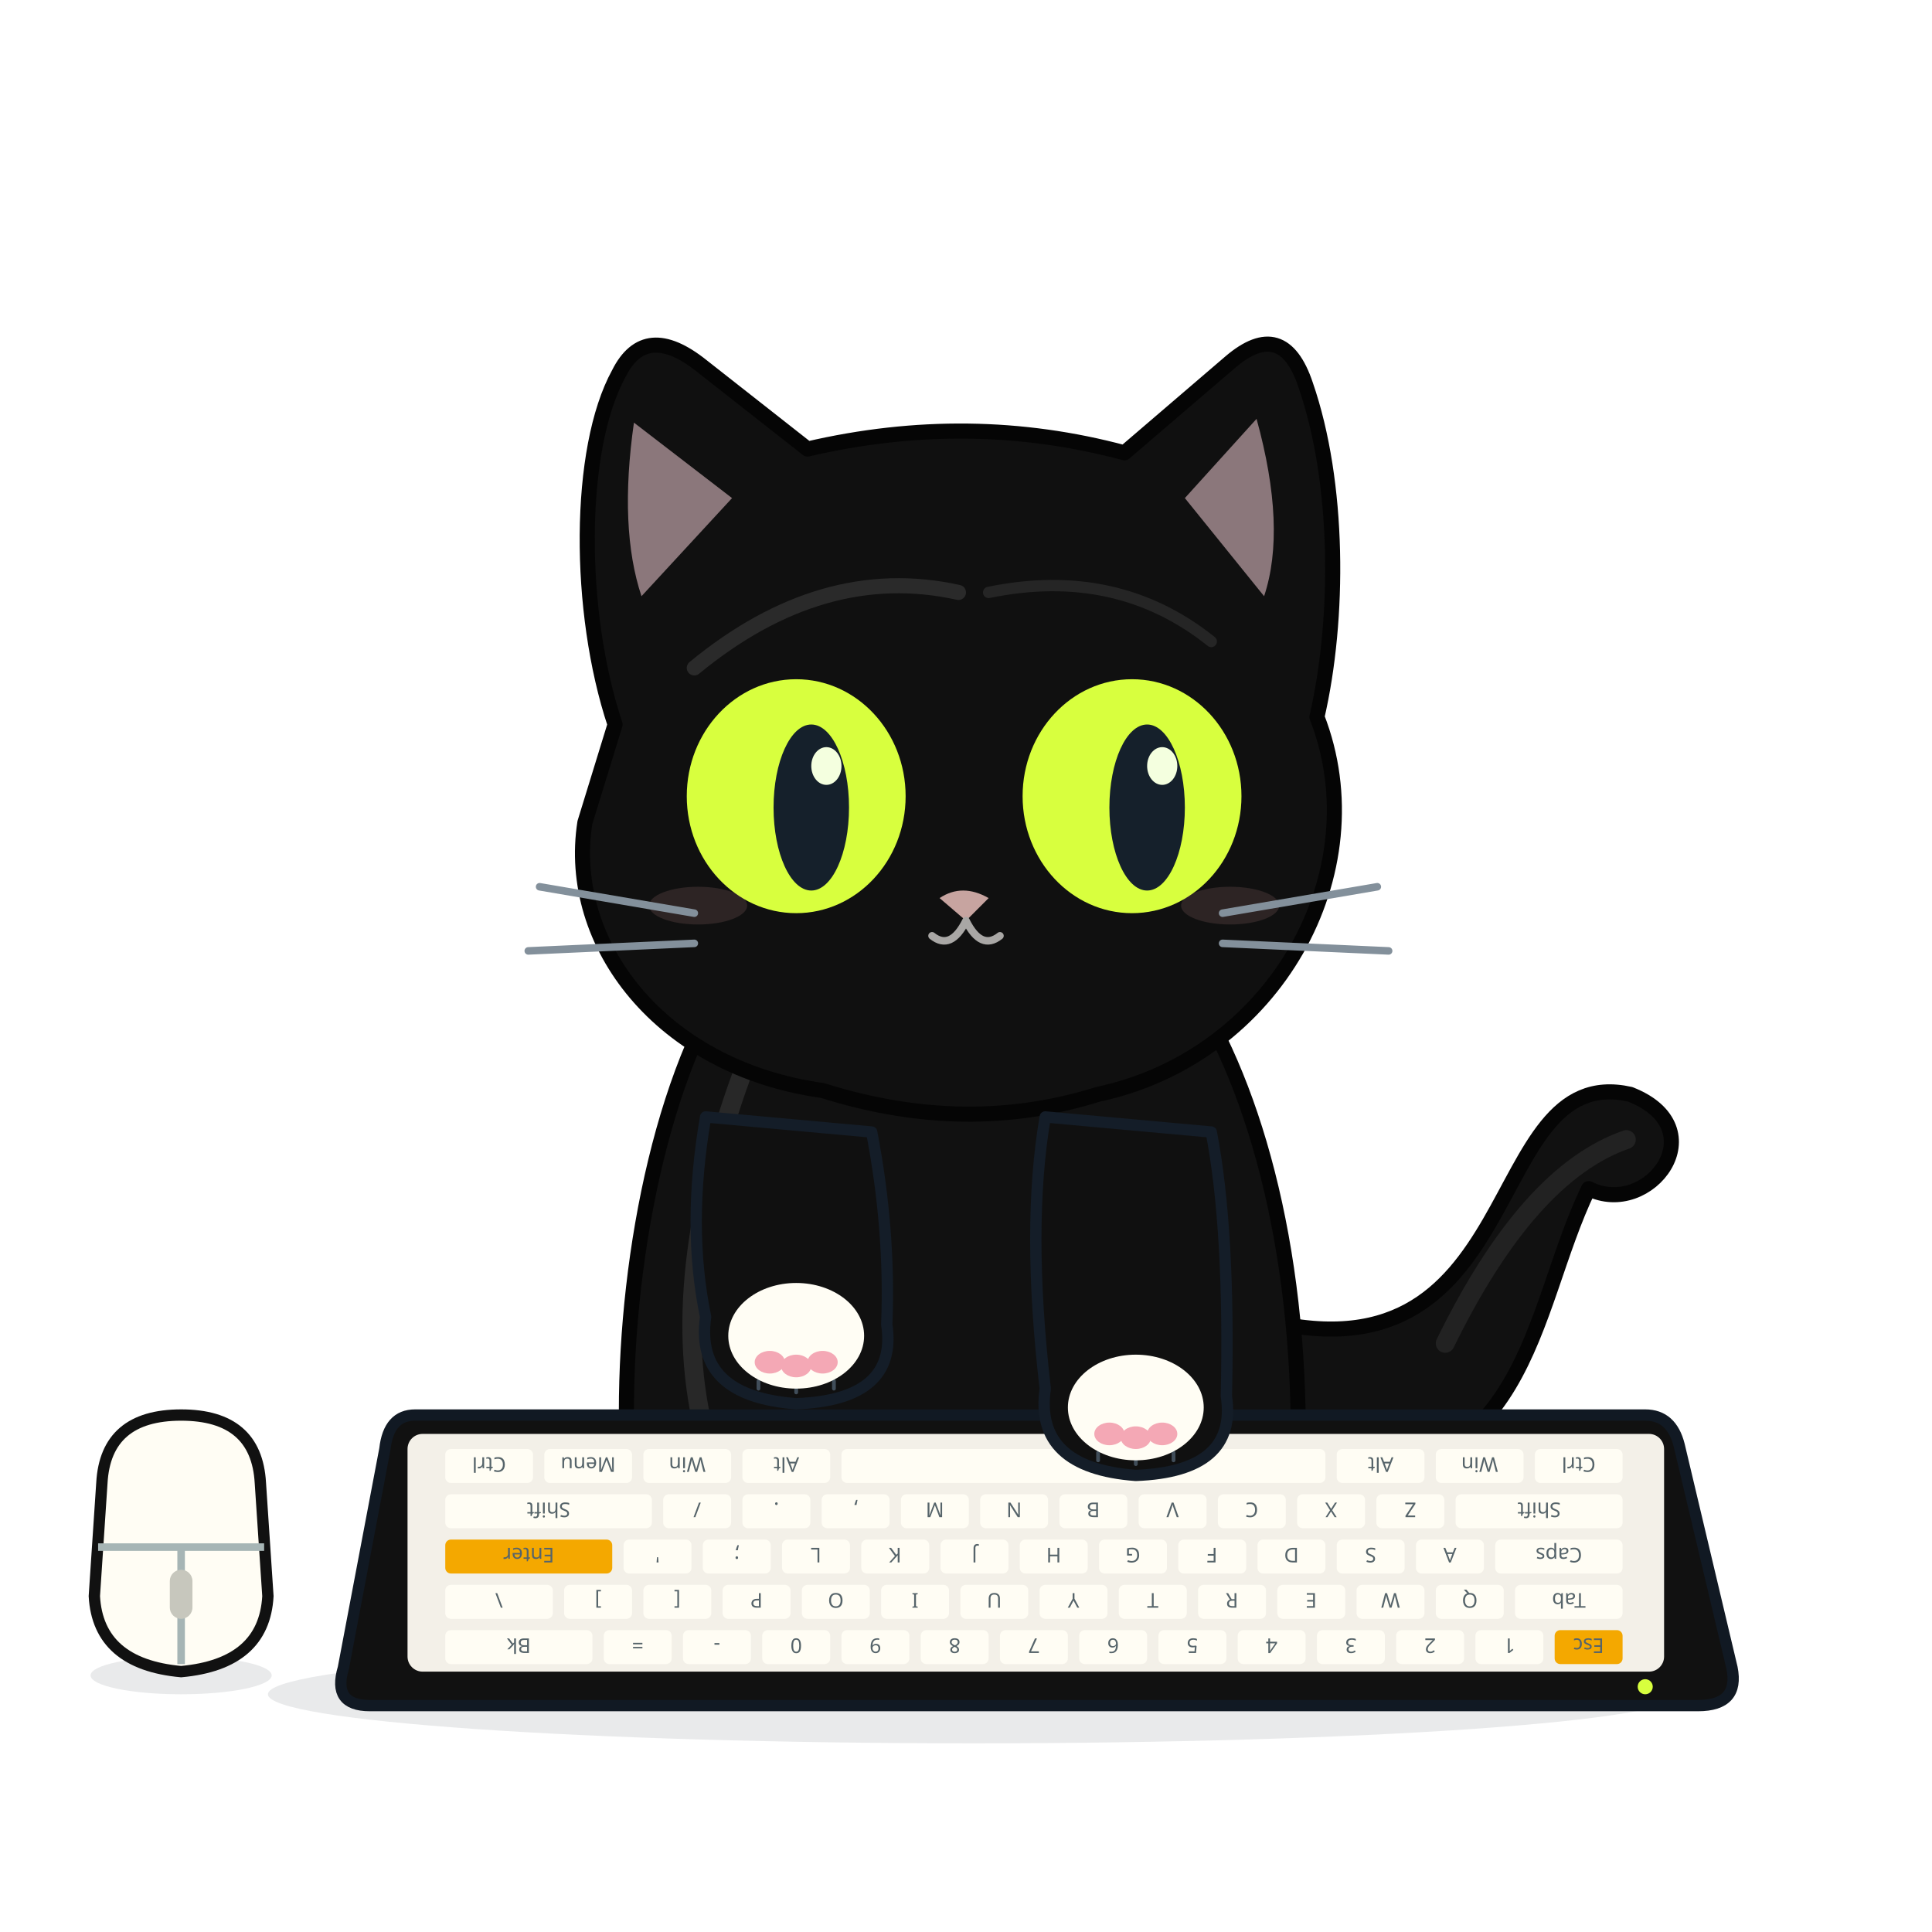
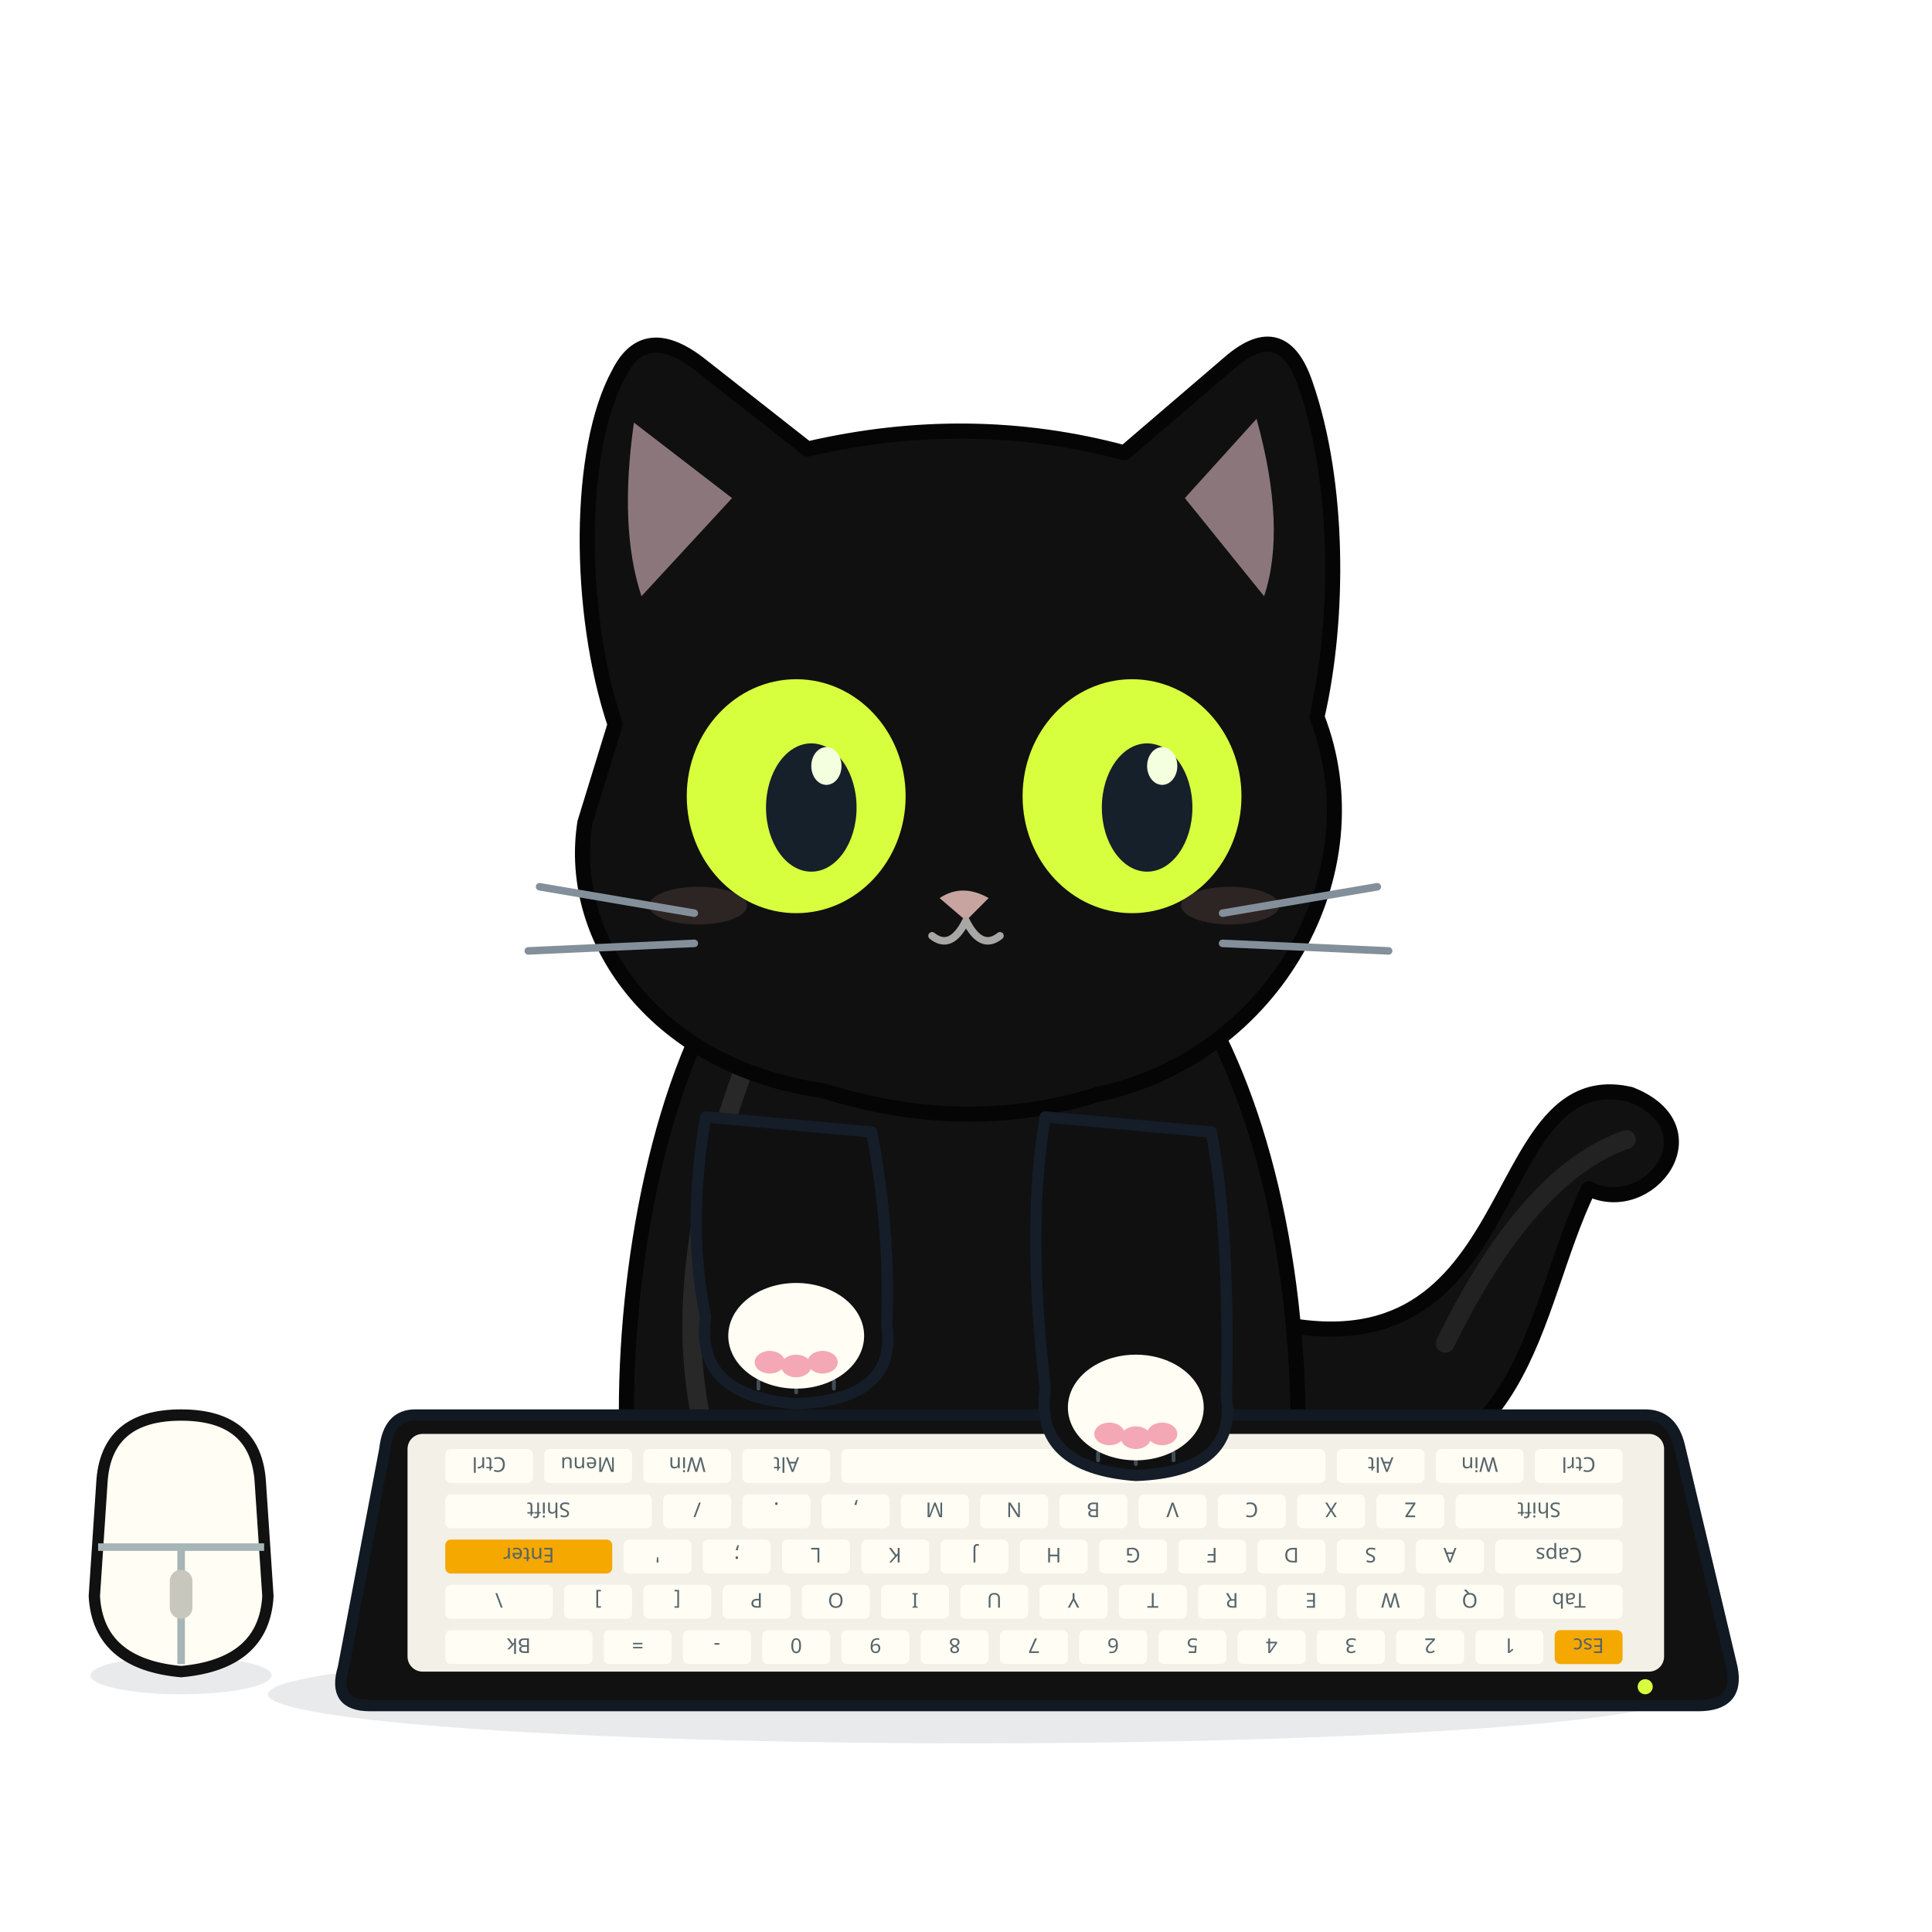
<svg xmlns="http://www.w3.org/2000/svg" width="512" height="512" viewBox="0 0 512 512">
  <ellipse cx="258" cy="449" rx="187" ry="13" fill="#17212d18" />
  <path d="M 332 349 C 406 370 392 281 432 290 C 455 299 437 323 421 315 C 405 348 406 395 345 393 Z" fill="#111111" stroke="#050505" stroke-width="4" stroke-linejoin="round" />
  <path d="M 383 356 Q 405 311 431 302" fill="none" stroke="#222222" stroke-width="5" stroke-linecap="round" />
  <path d="M 198 252 C 176 280 166 332 166 374 Q 163 407 195 413 L 316 413 Q 349 410 344 374 C 343 321 329 278 310 254 Z" fill="#111111" stroke="#050505" stroke-width="4" stroke-linecap="round" stroke-linejoin="round" />
  <path d="M 198 281 Q 176 339 187 381" fill="none" stroke="#282828" stroke-width="5" stroke-linecap="round" stroke-linejoin="round" />
  <ellipse cx="210" cy="398" rx="36" ry="20" fill="#151d28" />
  <ellipse cx="303" cy="398" rx="36" ry="20" fill="#151d28" />
  <path d="M 163 192 C 153 162 153 119 164 99 Q 171 85 186 97 L 214 119 Q 257 109 298 120 L 326 96 Q 340 84 346 102 C 355 128 355 164 349 190 C 365 231 338 280 291 290 Q 256 301 218 289 C 175 283 150 250 155 218 Z" fill="#101010" stroke="#050505" stroke-width="4" stroke-linecap="round" stroke-linejoin="round" />
  <path d="M 168 112 Q 164 140 170 158 L 194 132 Z" fill="#8b777b" stroke="none" stroke-width="1" stroke-linecap="round" stroke-linejoin="round" />
  <path d="M 333 111 Q 341 140 335 158 L 314 132 Z" fill="#8b777b" stroke="none" stroke-width="1" stroke-linecap="round" stroke-linejoin="round" />
-   <path d="M 184 177 Q 218 149 254 157" fill="none" stroke="#2a2a2a" stroke-width="4" stroke-linecap="round" stroke-linejoin="round" />
-   <path d="M 262 157 Q 296 150 321 170" fill="none" stroke="#252525" stroke-width="3" stroke-linecap="round" stroke-linejoin="round" />
  <ellipse cx="211" cy="211" rx="29" ry="31" fill="#d8ff3e" />
-   <ellipse cx="215" cy="214" rx="10" ry="22" fill="#15202b" />
+   <ellipse cx="215" cy="214" rx="12" ry="17" fill="#15202b" />
  <ellipse cx="219" cy="203" rx="4" ry="5" fill="#f4ffdf" />
  <ellipse cx="300" cy="211" rx="29" ry="31" fill="#d8ff3e" />
-   <ellipse cx="304" cy="214" rx="10" ry="22" fill="#15202b" />
+   <ellipse cx="304" cy="214" rx="12" ry="17" fill="#15202b" />
  <ellipse cx="308" cy="203" rx="4" ry="5" fill="#f4ffdf" />
  <ellipse cx="185" cy="240" rx="13" ry="5" fill="#db9e9e24" />
  <ellipse cx="326" cy="240" rx="13" ry="5" fill="#db9e9e24" />
  <path d="M 249 238 Q 255 234 262 238 L 256 244 Z" fill="#c7a4a0" stroke="none" stroke-width="1" stroke-linecap="round" stroke-linejoin="round" />
  <path d="M 256 244 Q 252 252 247 248 M 256 244 Q 260 252 265 248" fill="none" stroke="#a9a7a5" stroke-width="2" stroke-linecap="round" stroke-linejoin="round" />
  <path d="M 184 242 L 143 235" fill="none" stroke="#83909b" stroke-width="2" stroke-linecap="round" stroke-linejoin="round" />
  <path d="M 184 250 L 140 252" fill="none" stroke="#83909b" stroke-width="2" stroke-linecap="round" stroke-linejoin="round" />
  <path d="M 324 242 L 365 235" fill="none" stroke="#83909b" stroke-width="2" stroke-linecap="round" stroke-linejoin="round" />
  <path d="M 324 250 L 368 252" fill="none" stroke="#83909b" stroke-width="2" stroke-linecap="round" stroke-linejoin="round" />
  <path d="M 110 375 L 436 375 Q 443 375 445 383 L 459 442 Q 461 452 450 452 L 98 452 Q 88 452 91 442 L 102 384 Q 103 375 110 375 Z" fill="#111111" stroke="#111923" stroke-width="3" stroke-linecap="round" stroke-linejoin="round" />
  <rect x="108" y="380" width="333" height="63" rx="4" fill="#f3f0e8" />
  <g transform="rotate(180 275 409)">
    <rect x="120" y="377" width="18" height="9" rx="1.5" fill="#f4a800" />
    <text x="129.0" y="383.8" text-anchor="middle" font-family="sans-serif" font-size="5.4" fill="#56646a">Esc</text>
    <rect x="141" y="377" width="18" height="9" rx="1.5" fill="#fffdf4" />
    <text x="150.0" y="383.8" text-anchor="middle" font-family="sans-serif" font-size="5.4" fill="#56646a">1</text>
    <rect x="162" y="377" width="18" height="9" rx="1.5" fill="#fffdf4" />
    <text x="171.0" y="383.8" text-anchor="middle" font-family="sans-serif" font-size="5.4" fill="#56646a">2</text>
    <rect x="183" y="377" width="18" height="9" rx="1.5" fill="#fffdf4" />
    <text x="192.0" y="383.8" text-anchor="middle" font-family="sans-serif" font-size="5.4" fill="#56646a">3</text>
    <rect x="204" y="377" width="18" height="9" rx="1.5" fill="#fffdf4" />
    <text x="213.0" y="383.8" text-anchor="middle" font-family="sans-serif" font-size="5.4" fill="#56646a">4</text>
    <rect x="225" y="377" width="18" height="9" rx="1.5" fill="#fffdf4" />
    <text x="234.0" y="383.8" text-anchor="middle" font-family="sans-serif" font-size="5.4" fill="#56646a">5</text>
    <rect x="246" y="377" width="18" height="9" rx="1.5" fill="#fffdf4" />
    <text x="255.0" y="383.8" text-anchor="middle" font-family="sans-serif" font-size="5.4" fill="#56646a">6</text>
    <rect x="267" y="377" width="18" height="9" rx="1.5" fill="#fffdf4" />
    <text x="276.0" y="383.8" text-anchor="middle" font-family="sans-serif" font-size="5.4" fill="#56646a">7</text>
    <rect x="288" y="377" width="18" height="9" rx="1.5" fill="#fffdf4" />
    <text x="297.0" y="383.8" text-anchor="middle" font-family="sans-serif" font-size="5.4" fill="#56646a">8</text>
    <rect x="309" y="377" width="18" height="9" rx="1.5" fill="#fffdf4" />
    <text x="318.0" y="383.8" text-anchor="middle" font-family="sans-serif" font-size="5.4" fill="#56646a">9</text>
    <rect x="330" y="377" width="18" height="9" rx="1.5" fill="#fffdf4" />
    <text x="339.0" y="383.8" text-anchor="middle" font-family="sans-serif" font-size="5.4" fill="#56646a">0</text>
    <rect x="351" y="377" width="18" height="9" rx="1.5" fill="#fffdf4" />
    <text x="360.0" y="383.8" text-anchor="middle" font-family="sans-serif" font-size="5.4" fill="#56646a">-</text>
    <rect x="372" y="377" width="18" height="9" rx="1.5" fill="#fffdf4" />
    <text x="381.0" y="383.8" text-anchor="middle" font-family="sans-serif" font-size="5.4" fill="#56646a">=</text>
    <rect x="393" y="377" width="39" height="9" rx="1.5" fill="#fffdf4" />
    <text x="412.5" y="383.8" text-anchor="middle" font-family="sans-serif" font-size="5.4" fill="#56646a">Bk</text>
    <rect x="120" y="389" width="28.5" height="9" rx="1.5" fill="#fffdf4" />
    <text x="134.25" y="395.8" text-anchor="middle" font-family="sans-serif" font-size="5.4" fill="#56646a">Tab</text>
    <rect x="151.5" y="389" width="18" height="9" rx="1.5" fill="#fffdf4" />
    <text x="160.5" y="395.8" text-anchor="middle" font-family="sans-serif" font-size="5.4" fill="#56646a">Q</text>
    <rect x="172.5" y="389" width="18" height="9" rx="1.5" fill="#fffdf4" />
    <text x="181.5" y="395.8" text-anchor="middle" font-family="sans-serif" font-size="5.4" fill="#56646a">W</text>
    <rect x="193.5" y="389" width="18" height="9" rx="1.5" fill="#fffdf4" />
    <text x="202.5" y="395.8" text-anchor="middle" font-family="sans-serif" font-size="5.4" fill="#56646a">E</text>
    <rect x="214.5" y="389" width="18" height="9" rx="1.5" fill="#fffdf4" />
    <text x="223.5" y="395.8" text-anchor="middle" font-family="sans-serif" font-size="5.4" fill="#56646a">R</text>
    <rect x="235.5" y="389" width="18" height="9" rx="1.5" fill="#fffdf4" />
    <text x="244.5" y="395.8" text-anchor="middle" font-family="sans-serif" font-size="5.4" fill="#56646a">T</text>
    <rect x="256.5" y="389" width="18" height="9" rx="1.5" fill="#fffdf4" />
    <text x="265.5" y="395.8" text-anchor="middle" font-family="sans-serif" font-size="5.4" fill="#56646a">Y</text>
    <rect x="277.5" y="389" width="18" height="9" rx="1.5" fill="#fffdf4" />
    <text x="286.5" y="395.8" text-anchor="middle" font-family="sans-serif" font-size="5.4" fill="#56646a">U</text>
    <rect x="298.5" y="389" width="18" height="9" rx="1.5" fill="#fffdf4" />
    <text x="307.5" y="395.8" text-anchor="middle" font-family="sans-serif" font-size="5.4" fill="#56646a">I</text>
    <rect x="319.5" y="389" width="18" height="9" rx="1.5" fill="#fffdf4" />
    <text x="328.5" y="395.8" text-anchor="middle" font-family="sans-serif" font-size="5.4" fill="#56646a">O</text>
    <rect x="340.5" y="389" width="18" height="9" rx="1.5" fill="#fffdf4" />
    <text x="349.5" y="395.8" text-anchor="middle" font-family="sans-serif" font-size="5.4" fill="#56646a">P</text>
    <rect x="361.5" y="389" width="18" height="9" rx="1.5" fill="#fffdf4" />
    <text x="370.5" y="395.8" text-anchor="middle" font-family="sans-serif" font-size="5.4" fill="#56646a">[</text>
    <rect x="382.5" y="389" width="18" height="9" rx="1.5" fill="#fffdf4" />
    <text x="391.5" y="395.8" text-anchor="middle" font-family="sans-serif" font-size="5.4" fill="#56646a">]</text>
    <rect x="403.5" y="389" width="28.5" height="9" rx="1.5" fill="#fffdf4" />
    <text x="417.75" y="395.8" text-anchor="middle" font-family="sans-serif" font-size="5.4" fill="#56646a">\</text>
    <rect x="120" y="401" width="33.75" height="9" rx="1.5" fill="#fffdf4" />
    <text x="136.875" y="407.8" text-anchor="middle" font-family="sans-serif" font-size="5.4" fill="#56646a">Caps</text>
    <rect x="156.75" y="401" width="18" height="9" rx="1.5" fill="#fffdf4" />
    <text x="165.75" y="407.8" text-anchor="middle" font-family="sans-serif" font-size="5.4" fill="#56646a">A</text>
    <rect x="177.75" y="401" width="18" height="9" rx="1.5" fill="#fffdf4" />
    <text x="186.75" y="407.8" text-anchor="middle" font-family="sans-serif" font-size="5.4" fill="#56646a">S</text>
    <rect x="198.75" y="401" width="18" height="9" rx="1.5" fill="#fffdf4" />
    <text x="207.75" y="407.8" text-anchor="middle" font-family="sans-serif" font-size="5.4" fill="#56646a">D</text>
    <rect x="219.75" y="401" width="18" height="9" rx="1.5" fill="#fffdf4" />
    <text x="228.75" y="407.8" text-anchor="middle" font-family="sans-serif" font-size="5.4" fill="#56646a">F</text>
    <rect x="240.75" y="401" width="18" height="9" rx="1.5" fill="#fffdf4" />
    <text x="249.75" y="407.8" text-anchor="middle" font-family="sans-serif" font-size="5.4" fill="#56646a">G</text>
    <rect x="261.75" y="401" width="18" height="9" rx="1.5" fill="#fffdf4" />
    <text x="270.75" y="407.8" text-anchor="middle" font-family="sans-serif" font-size="5.4" fill="#56646a">H</text>
    <rect x="282.75" y="401" width="18" height="9" rx="1.5" fill="#fffdf4" />
    <text x="291.75" y="407.8" text-anchor="middle" font-family="sans-serif" font-size="5.4" fill="#56646a">J</text>
    <rect x="303.75" y="401" width="18" height="9" rx="1.5" fill="#fffdf4" />
    <text x="312.75" y="407.8" text-anchor="middle" font-family="sans-serif" font-size="5.4" fill="#56646a">K</text>
    <rect x="324.75" y="401" width="18" height="9" rx="1.5" fill="#fffdf4" />
    <text x="333.75" y="407.8" text-anchor="middle" font-family="sans-serif" font-size="5.4" fill="#56646a">L</text>
    <rect x="345.75" y="401" width="18" height="9" rx="1.5" fill="#fffdf4" />
    <text x="354.75" y="407.8" text-anchor="middle" font-family="sans-serif" font-size="5.4" fill="#56646a">;</text>
    <rect x="366.75" y="401" width="18" height="9" rx="1.5" fill="#fffdf4" />
    <text x="375.75" y="407.8" text-anchor="middle" font-family="sans-serif" font-size="5.4" fill="#56646a">'</text>
    <rect x="387.75" y="401" width="44.25" height="9" rx="1.5" fill="#f4a800" />
    <text x="409.875" y="407.8" text-anchor="middle" font-family="sans-serif" font-size="5.4" fill="#56646a">Enter</text>
    <rect x="120" y="413" width="44.25" height="9" rx="1.5" fill="#fffdf4" />
    <text x="142.125" y="419.8" text-anchor="middle" font-family="sans-serif" font-size="5.4" fill="#56646a">Shift</text>
    <rect x="167.25" y="413" width="18" height="9" rx="1.5" fill="#fffdf4" />
    <text x="176.25" y="419.8" text-anchor="middle" font-family="sans-serif" font-size="5.4" fill="#56646a">Z</text>
    <rect x="188.25" y="413" width="18" height="9" rx="1.5" fill="#fffdf4" />
    <text x="197.25" y="419.8" text-anchor="middle" font-family="sans-serif" font-size="5.4" fill="#56646a">X</text>
    <rect x="209.25" y="413" width="18" height="9" rx="1.5" fill="#fffdf4" />
    <text x="218.25" y="419.8" text-anchor="middle" font-family="sans-serif" font-size="5.4" fill="#56646a">C</text>
    <rect x="230.25" y="413" width="18" height="9" rx="1.5" fill="#fffdf4" />
    <text x="239.25" y="419.8" text-anchor="middle" font-family="sans-serif" font-size="5.4" fill="#56646a">V</text>
    <rect x="251.25" y="413" width="18" height="9" rx="1.5" fill="#fffdf4" />
    <text x="260.25" y="419.8" text-anchor="middle" font-family="sans-serif" font-size="5.4" fill="#56646a">B</text>
    <rect x="272.25" y="413" width="18" height="9" rx="1.5" fill="#fffdf4" />
    <text x="281.25" y="419.8" text-anchor="middle" font-family="sans-serif" font-size="5.4" fill="#56646a">N</text>
    <rect x="293.25" y="413" width="18" height="9" rx="1.5" fill="#fffdf4" />
    <text x="302.25" y="419.8" text-anchor="middle" font-family="sans-serif" font-size="5.4" fill="#56646a">M</text>
    <rect x="314.25" y="413" width="18" height="9" rx="1.5" fill="#fffdf4" />
    <text x="323.25" y="419.8" text-anchor="middle" font-family="sans-serif" font-size="5.4" fill="#56646a">,</text>
    <rect x="335.25" y="413" width="18" height="9" rx="1.5" fill="#fffdf4" />
    <text x="344.25" y="419.8" text-anchor="middle" font-family="sans-serif" font-size="5.4" fill="#56646a">.</text>
    <rect x="356.25" y="413" width="18" height="9" rx="1.5" fill="#fffdf4" />
    <text x="365.25" y="419.8" text-anchor="middle" font-family="sans-serif" font-size="5.4" fill="#56646a">/</text>
    <rect x="377.25" y="413" width="54.75" height="9" rx="1.5" fill="#fffdf4" />
    <text x="404.625" y="419.8" text-anchor="middle" font-family="sans-serif" font-size="5.4" fill="#56646a">Shift</text>
    <rect x="120" y="425" width="23.25" height="9" rx="1.5" fill="#fffdf4" />
    <text x="131.625" y="431.8" text-anchor="middle" font-family="sans-serif" font-size="5.4" fill="#56646a">Ctrl</text>
    <rect x="146.25" y="425" width="23.25" height="9" rx="1.5" fill="#fffdf4" />
    <text x="157.875" y="431.8" text-anchor="middle" font-family="sans-serif" font-size="5.4" fill="#56646a">Win</text>
    <rect x="172.5" y="425" width="23.25" height="9" rx="1.5" fill="#fffdf4" />
    <text x="184.125" y="431.8" text-anchor="middle" font-family="sans-serif" font-size="5.4" fill="#56646a">Alt</text>
    <rect x="198.75" y="425" width="128.25" height="9" rx="1.5" fill="#fffdf4" />
    <text x="262.875" y="431.8" text-anchor="middle" font-family="sans-serif" font-size="5.4" fill="#56646a" />
    <rect x="330.0" y="425" width="23.25" height="9" rx="1.5" fill="#fffdf4" />
    <text x="341.625" y="431.8" text-anchor="middle" font-family="sans-serif" font-size="5.4" fill="#56646a">Alt</text>
    <rect x="356.25" y="425" width="23.25" height="9" rx="1.5" fill="#fffdf4" />
    <text x="367.875" y="431.8" text-anchor="middle" font-family="sans-serif" font-size="5.4" fill="#56646a">Win</text>
    <rect x="382.5" y="425" width="23.25" height="9" rx="1.5" fill="#fffdf4" />
    <text x="394.125" y="431.8" text-anchor="middle" font-family="sans-serif" font-size="5.4" fill="#56646a">Menu</text>
    <rect x="408.75" y="425" width="23.25" height="9" rx="1.5" fill="#fffdf4" />
    <text x="420.375" y="431.8" text-anchor="middle" font-family="sans-serif" font-size="5.4" fill="#56646a">Ctrl</text>
  </g>
  <ellipse cx="436" cy="447" rx="2" ry="2" fill="#d8ff3e" />
  <g transform="translate(0 0)">
    <ellipse cx="48" cy="444" rx="24" ry="5" fill="#17212d18" />
    <path d="M 27 393 Q 28 375 48 375 Q 68 375 69 393 L 71 423 Q 70 441 48 443 Q 26 441 25 423 Z" fill="#fffdf4" stroke="#111111" stroke-width="3" />
    <path d="M 26 410 H 70 M 48 410 V 441" fill="none" stroke="#a6b5b5" stroke-width="2" />
    <rect x="45" y="416" width="6" height="13" rx="3" fill="#c7c7bd" />
  </g>
  <path d="M 187 296 Q 182 325 187 349 Q 184 370 211 372 Q 238 371 235 351 Q 236 326 231 300 Z" fill="#101010" stroke="#141d28" stroke-width="3" stroke-linecap="round" stroke-linejoin="round" />
  <path d="M 201 366 l 0 2 M 211 367 l 0 2 M 221 366 l 0 2" fill="none" stroke="#404d59" stroke-width="1" stroke-linecap="round" stroke-linejoin="round" />
  <ellipse cx="211" cy="354" rx="18" ry="14" fill="#fffdf4" />
  <ellipse cx="204" cy="361" rx="4" ry="3" fill="#f4a8b5" />
  <ellipse cx="211" cy="362" rx="4" ry="3" fill="#f4a8b5" />
  <ellipse cx="218" cy="361" rx="4" ry="3" fill="#f4a8b5" />
  <path d="M 277 296 Q 272 325 277 368.0 Q 274 389.0 301 391.0 Q 328 390.0 325 370.0 Q 326 326 321 300 Z" fill="#101010" stroke="#141d28" stroke-width="3" stroke-linecap="round" stroke-linejoin="round" />
  <path d="M 291 385.0 l 0 2 M 301 386.0 l 0 2 M 311 385.0 l 0 2" fill="none" stroke="#404d59" stroke-width="1" stroke-linecap="round" stroke-linejoin="round" />
  <ellipse cx="301" cy="373.0" rx="18" ry="14" fill="#fffdf4" />
  <ellipse cx="294" cy="380.0" rx="4" ry="3" fill="#f4a8b5" />
  <ellipse cx="301" cy="381.0" rx="4" ry="3" fill="#f4a8b5" />
  <ellipse cx="308" cy="380.0" rx="4" ry="3" fill="#f4a8b5" />
</svg>
